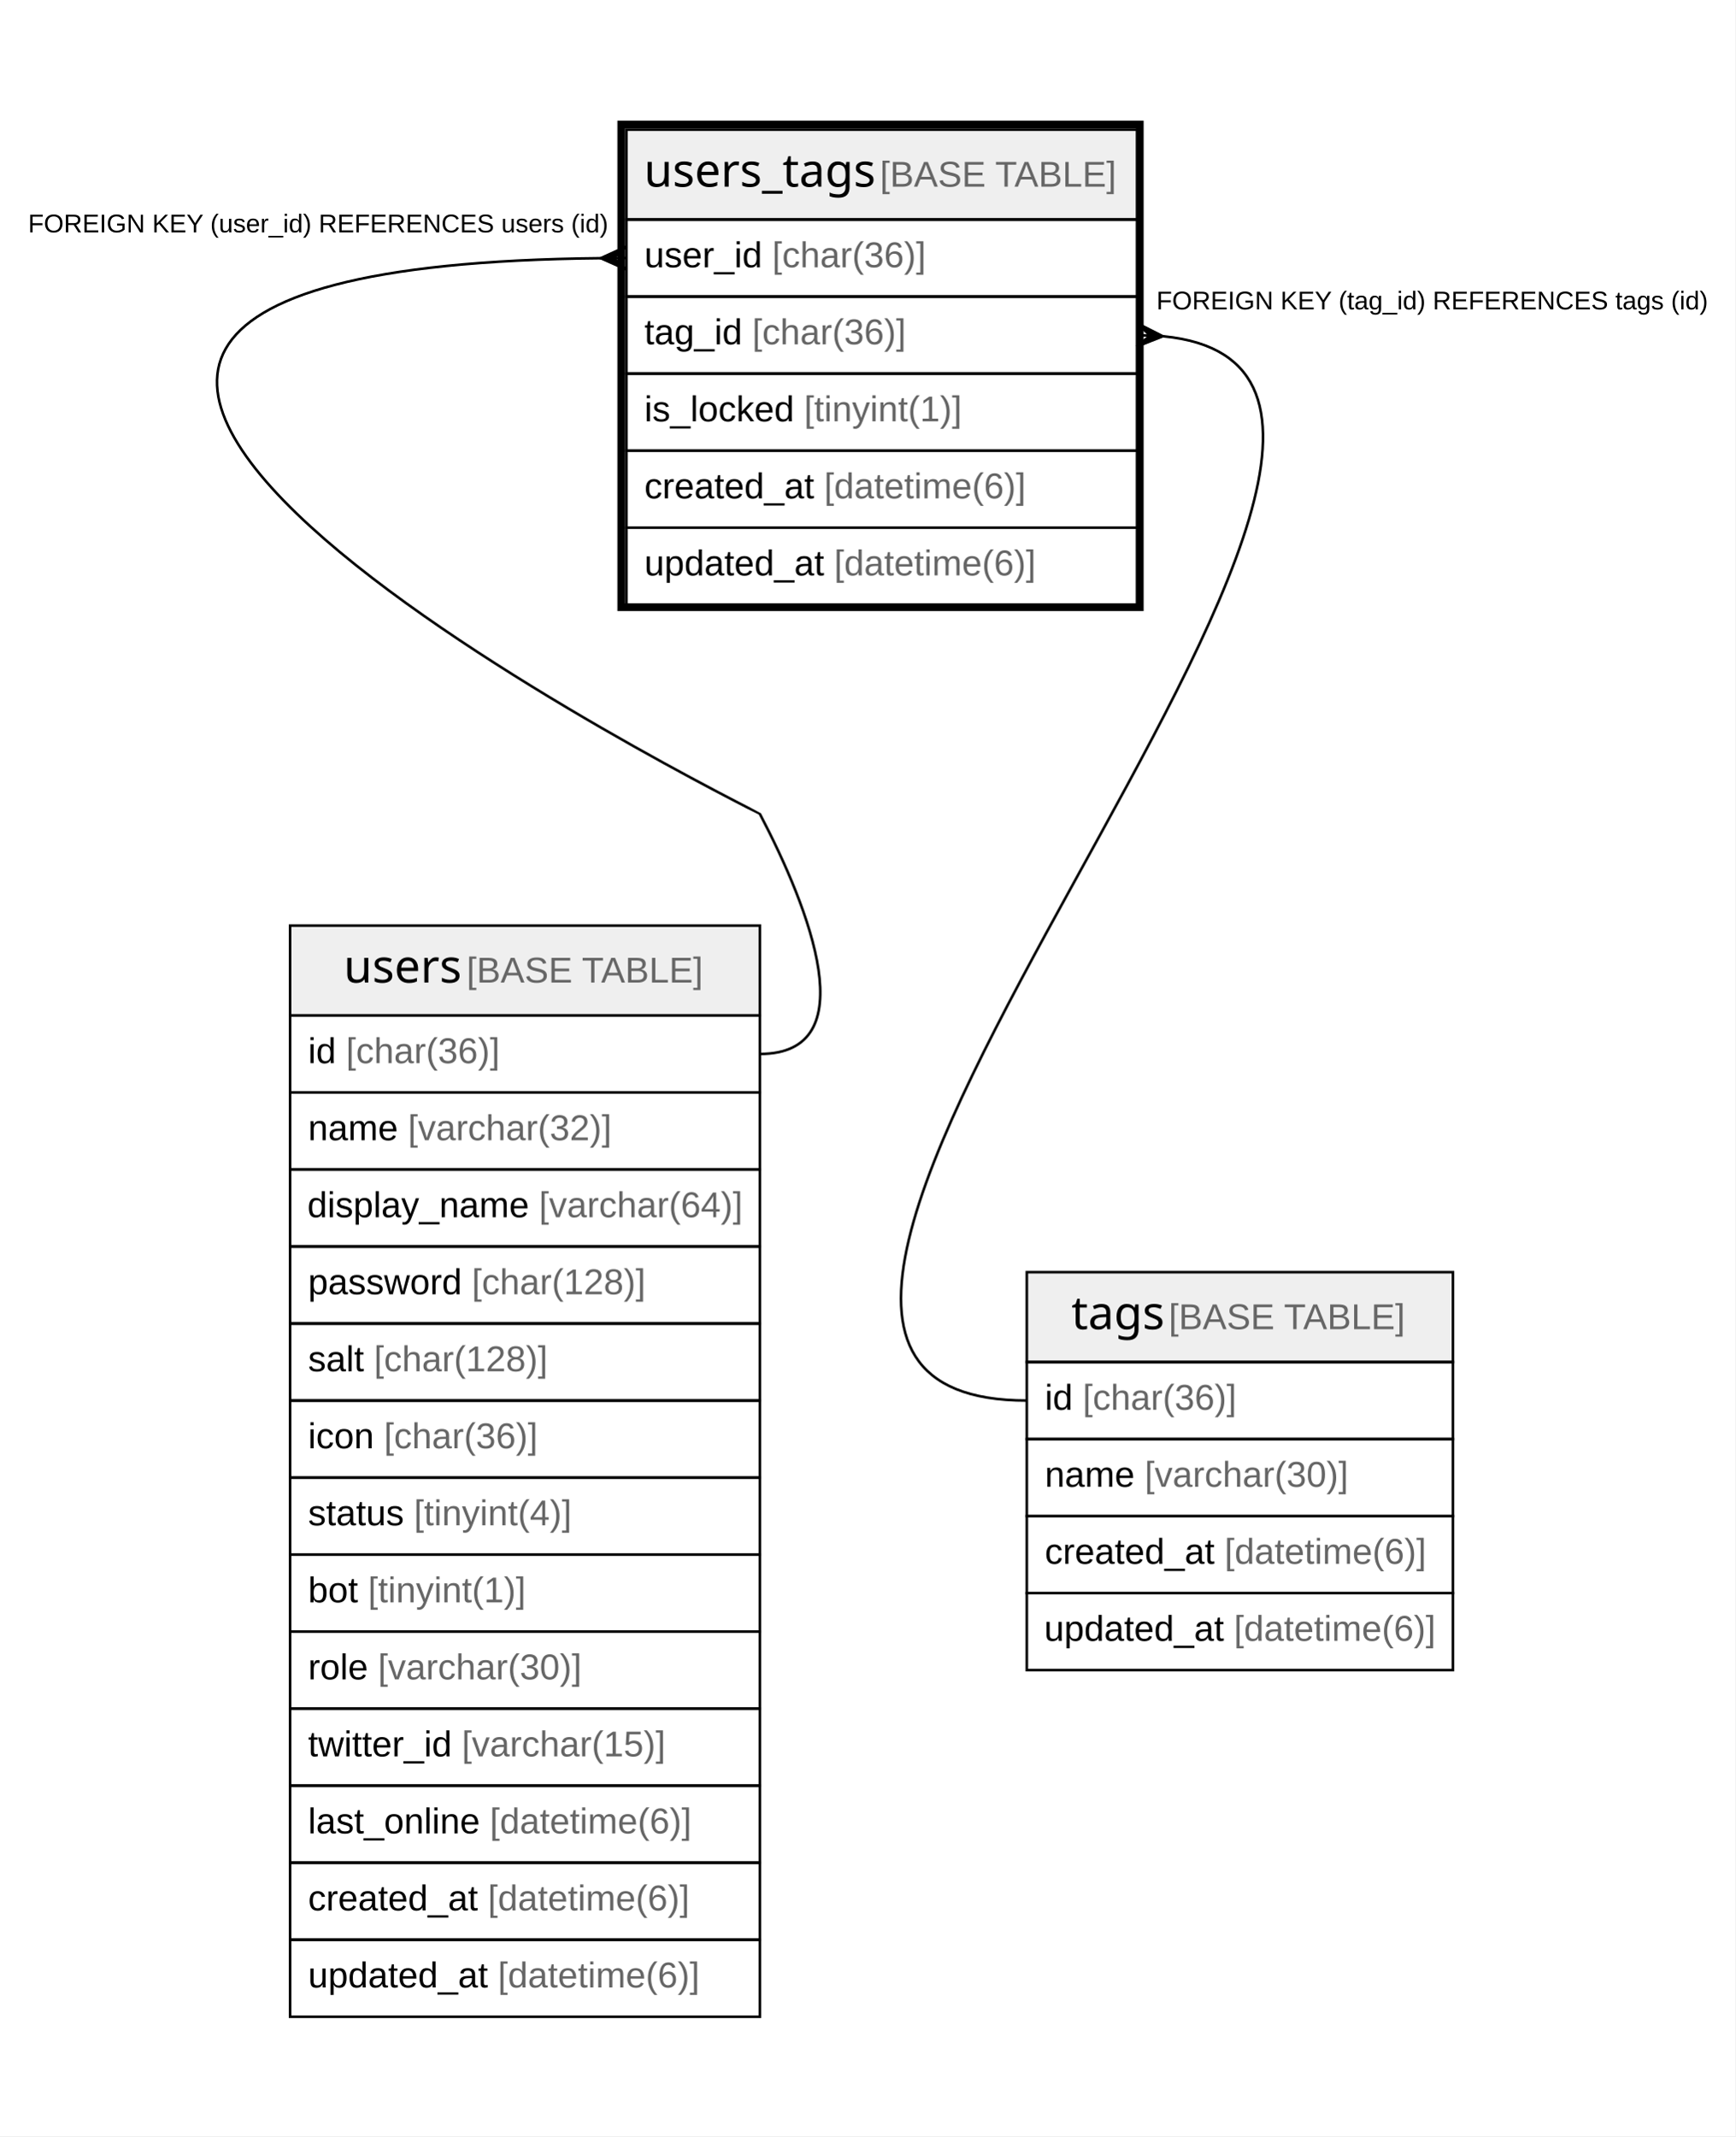
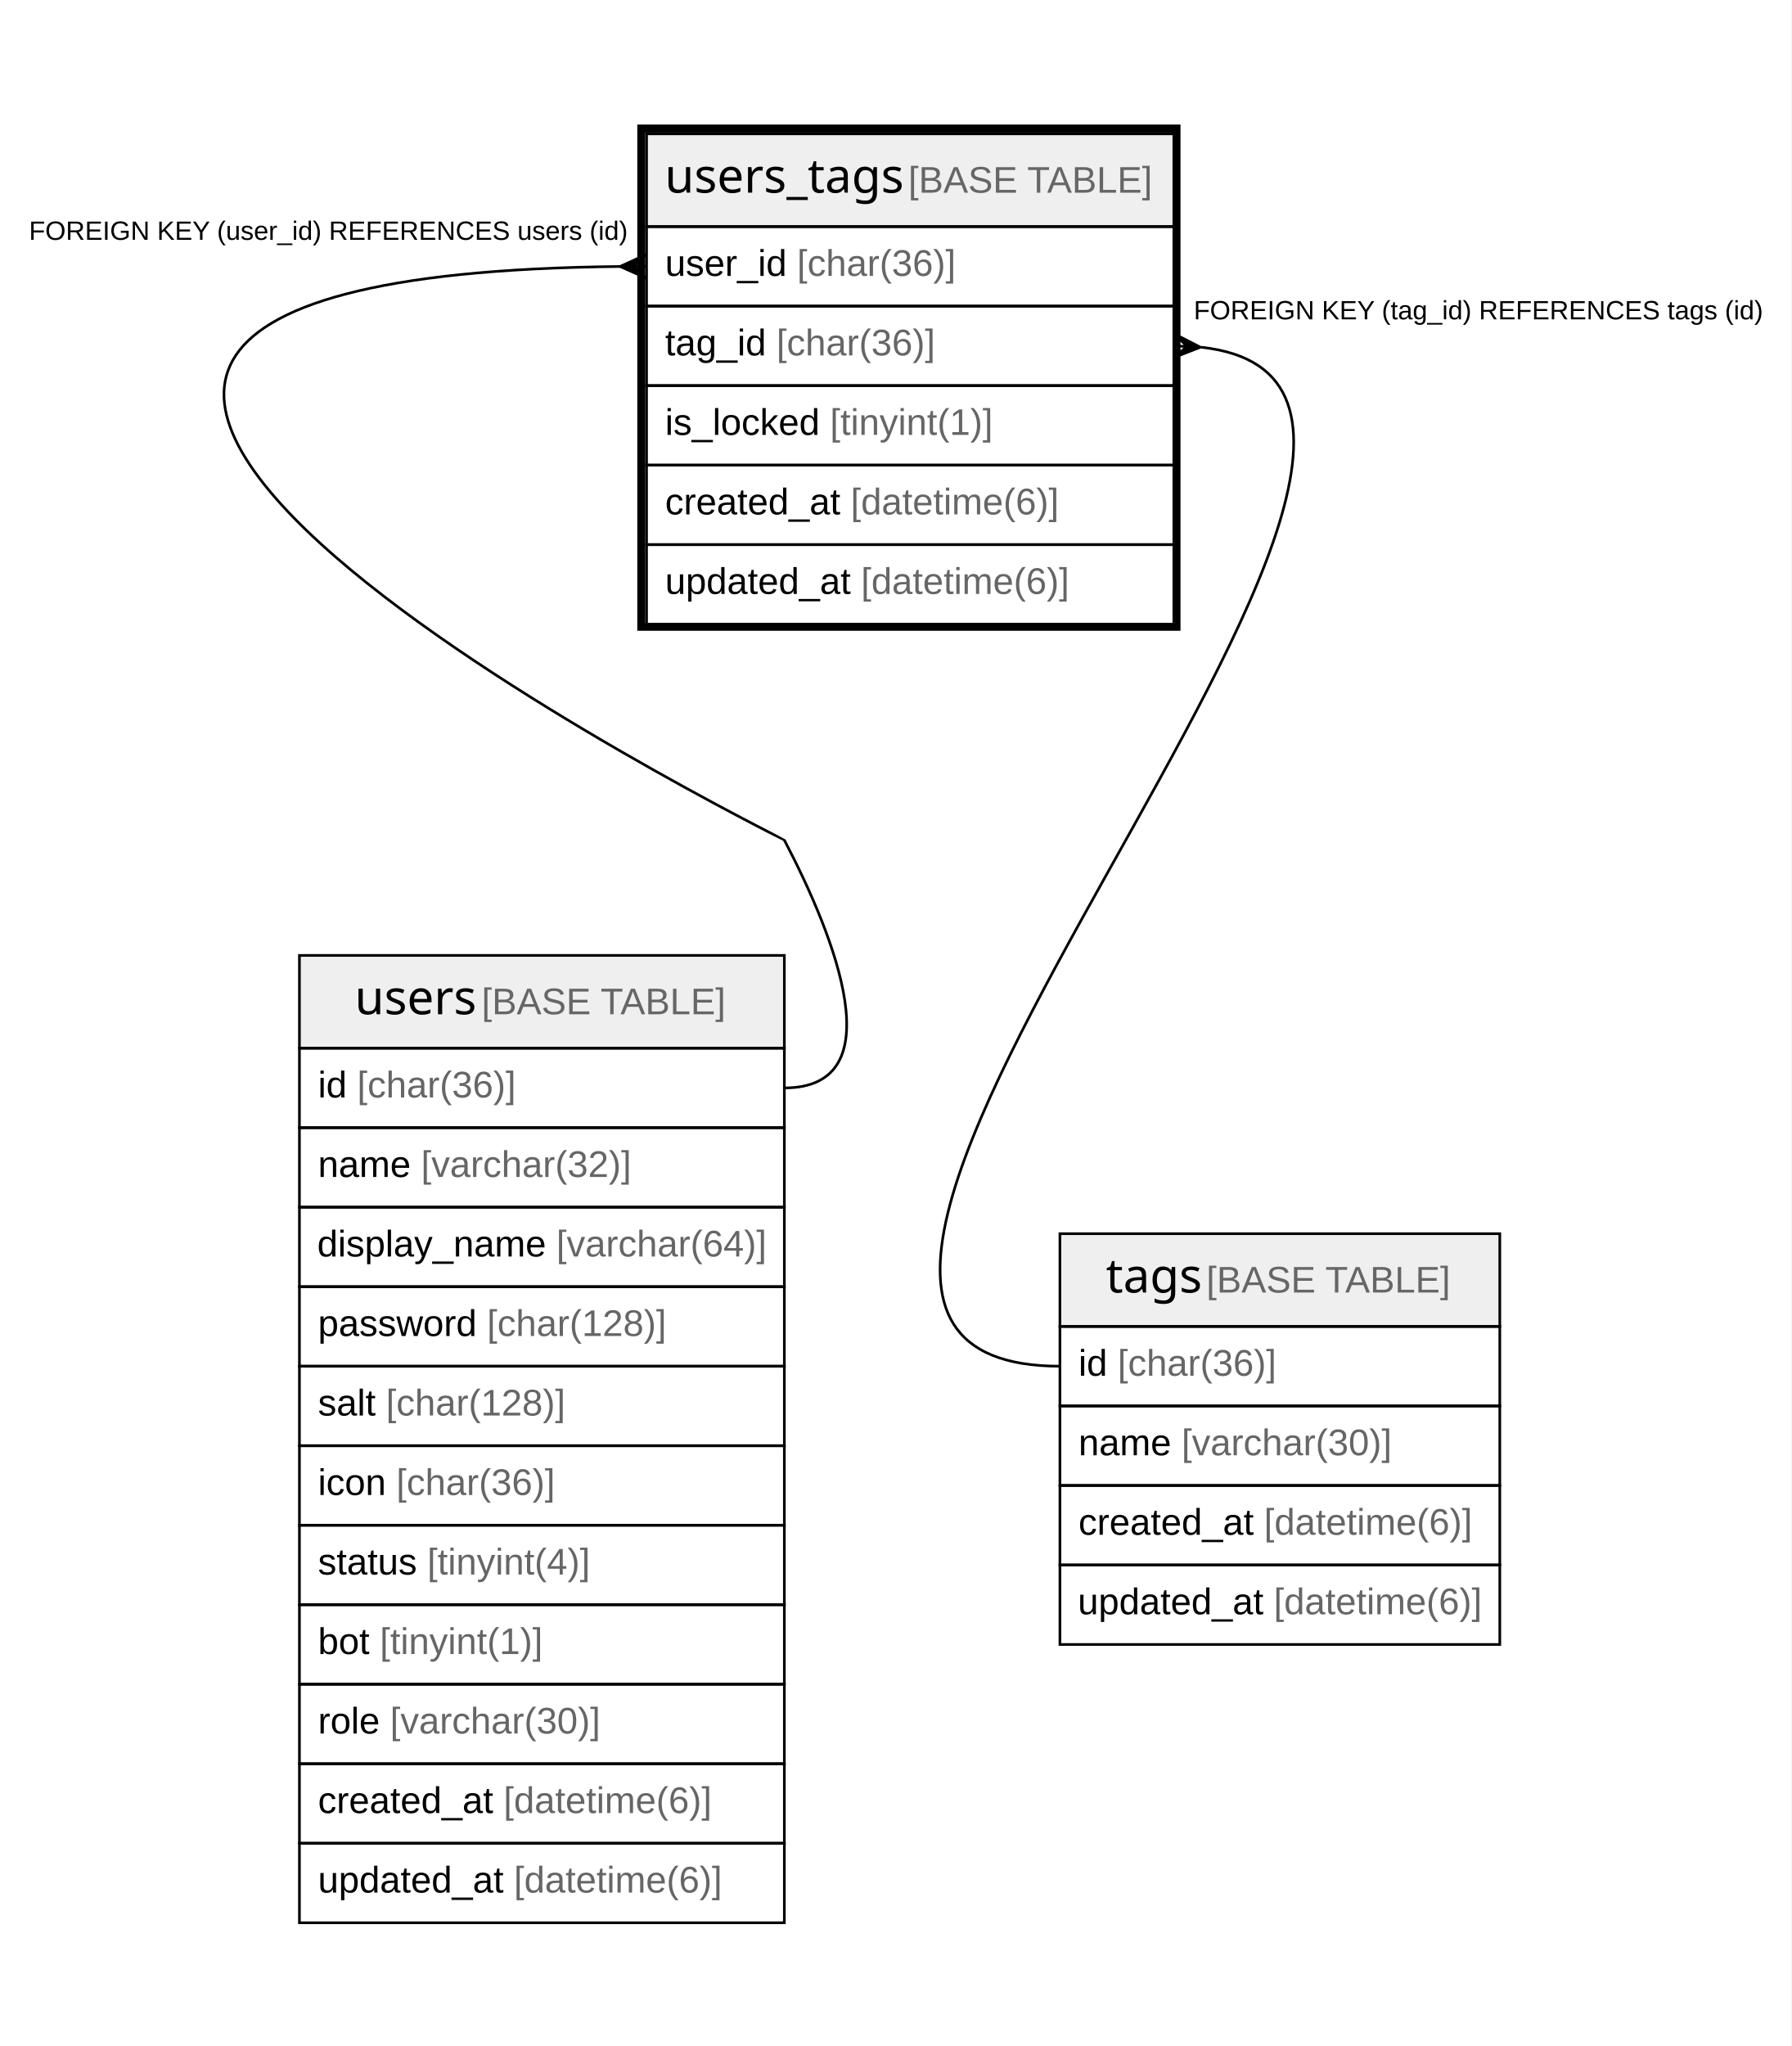
- <svg xmlns="http://www.w3.org/2000/svg" width="676pt" height="832pt" viewBox="0.00 0.00 676.00 832.00">
-   <g id="graph0" class="graph" transform="scale(1 1) rotate(0) translate(4 828)">
-     <polygon fill="#ffffff" stroke="transparent" points="-4,4 -4,-828 672,-828 672,4 -4,4" />
+ <svg xmlns="http://www.w3.org/2000/svg" width="676pt" height="772pt" viewBox="0.00 0.00 676.00 772.00">
+   <g id="graph0" class="graph" transform="scale(1 1) rotate(0) translate(4 768)">
+     <polygon fill="#ffffff" stroke="transparent" points="-4,4 -4,-768 672,-768 672,4 -4,4" />
    <g id="node1" class="node">
-       <polygon fill="#efefef" stroke="transparent" points="240,-742.5 240,-777.5 439,-777.5 439,-742.5 240,-742.5" />
-       <polygon fill="none" stroke="#000000" points="240,-742.5 240,-777.5 439,-777.5 439,-742.5 240,-742.5" />
-       <text text-anchor="start" x="246.86" y="-755.3" font-family="Arial Bold" font-size="18.00" fill="#000000">users_tags</text>
-       <text text-anchor="start" x="334.886" y="-755.3" font-family="Arial" font-size="14.00" fill="#000000"> </text>
-       <text text-anchor="start" x="338.776" y="-755.3" font-family="Arial" font-size="14.00" fill="#666666">[BASE TABLE]</text>
-       <polygon fill="none" stroke="#000000" points="240,-712.5 240,-742.5 439,-742.5 439,-712.5 240,-712.5" />
-       <text text-anchor="start" x="247" y="-723.9" font-family="Arial" font-size="14.00" fill="#000000">user_id </text>
-       <text text-anchor="start" x="296.788" y="-723.9" font-family="Arial" font-size="14.00" fill="#666666">[char(36)]</text>
-       <polygon fill="none" stroke="#000000" points="240,-682.5 240,-712.5 439,-712.5 439,-682.5 240,-682.5" />
-       <text text-anchor="start" x="247" y="-693.9" font-family="Arial" font-size="14.00" fill="#000000">tag_id </text>
-       <text text-anchor="start" x="289.018" y="-693.9" font-family="Arial" font-size="14.00" fill="#666666">[char(36)]</text>
+       <polygon fill="#efefef" stroke="transparent" points="240,-682.5 240,-717.5 439,-717.5 439,-682.5 240,-682.5" />
+       <polygon fill="none" stroke="#000000" points="240,-682.5 240,-717.5 439,-717.5 439,-682.5 240,-682.5" />
+       <text text-anchor="start" x="246.86" y="-695.3" font-family="Arial Bold" font-size="18.00" fill="#000000">users_tags</text>
+       <text text-anchor="start" x="334.886" y="-695.3" font-family="Arial" font-size="14.00" fill="#000000"> </text>
+       <text text-anchor="start" x="338.776" y="-695.3" font-family="Arial" font-size="14.00" fill="#666666">[BASE TABLE]</text>
      <polygon fill="none" stroke="#000000" points="240,-652.5 240,-682.5 439,-682.5 439,-652.5 240,-652.5" />
-       <text text-anchor="start" x="247" y="-663.9" font-family="Arial" font-size="14.00" fill="#000000">is_locked </text>
-       <text text-anchor="start" x="309.234" y="-663.9" font-family="Arial" font-size="14.00" fill="#666666">[tinyint(1)]</text>
+       <text text-anchor="start" x="247" y="-663.9" font-family="Arial" font-size="14.00" fill="#000000">user_id </text>
+       <text text-anchor="start" x="296.788" y="-663.9" font-family="Arial" font-size="14.00" fill="#666666">[char(36)]</text>
      <polygon fill="none" stroke="#000000" points="240,-622.5 240,-652.5 439,-652.5 439,-622.5 240,-622.5" />
-       <text text-anchor="start" x="247" y="-633.9" font-family="Arial" font-size="14.00" fill="#000000">created_at </text>
-       <text text-anchor="start" x="317.028" y="-633.9" font-family="Arial" font-size="14.00" fill="#666666">[datetime(6)]</text>
+       <text text-anchor="start" x="247" y="-633.9" font-family="Arial" font-size="14.00" fill="#000000">tag_id </text>
+       <text text-anchor="start" x="289.018" y="-633.9" font-family="Arial" font-size="14.00" fill="#666666">[char(36)]</text>
      <polygon fill="none" stroke="#000000" points="240,-592.5 240,-622.5 439,-622.5 439,-592.5 240,-592.5" />
-       <text text-anchor="start" x="247" y="-603.9" font-family="Arial" font-size="14.00" fill="#000000">updated_at </text>
-       <text text-anchor="start" x="320.933" y="-603.9" font-family="Arial" font-size="14.00" fill="#666666">[datetime(6)]</text>
-       <polygon fill="none" stroke="#000000" stroke-width="3" points="238,-591.5 238,-779.5 440,-779.5 440,-591.5 238,-591.5" />
+       <text text-anchor="start" x="247" y="-603.9" font-family="Arial" font-size="14.00" fill="#000000">is_locked </text>
+       <text text-anchor="start" x="309.234" y="-603.9" font-family="Arial" font-size="14.00" fill="#666666">[tinyint(1)]</text>
+       <polygon fill="none" stroke="#000000" points="240,-562.5 240,-592.5 439,-592.5 439,-562.5 240,-562.5" />
+       <text text-anchor="start" x="247" y="-573.9" font-family="Arial" font-size="14.00" fill="#000000">created_at </text>
+       <text text-anchor="start" x="317.028" y="-573.9" font-family="Arial" font-size="14.00" fill="#666666">[datetime(6)]</text>
+       <polygon fill="none" stroke="#000000" points="240,-532.5 240,-562.5 439,-562.5 439,-532.5 240,-532.5" />
+       <text text-anchor="start" x="247" y="-543.9" font-family="Arial" font-size="14.00" fill="#000000">updated_at </text>
+       <text text-anchor="start" x="320.933" y="-543.9" font-family="Arial" font-size="14.00" fill="#666666">[datetime(6)]</text>
+       <polygon fill="none" stroke="#000000" stroke-width="3" points="238,-531.5 238,-719.5 440,-719.5 440,-531.5 238,-531.5" />
    </g>
    <g id="node2" class="node">
-       <polygon fill="#efefef" stroke="transparent" points="109,-432.5 109,-467.5 292,-467.5 292,-432.5 109,-432.5" />
-       <polygon fill="none" stroke="#000000" points="109,-432.5 109,-467.5 292,-467.5 292,-432.5 109,-432.5" />
-       <text text-anchor="start" x="129.871" y="-445.3" font-family="Arial Bold" font-size="18.00" fill="#000000">users</text>
-       <text text-anchor="start" x="173.875" y="-445.3" font-family="Arial" font-size="14.00" fill="#000000"> </text>
-       <text text-anchor="start" x="177.766" y="-445.3" font-family="Arial" font-size="14.00" fill="#666666">[BASE TABLE]</text>
-       <polygon fill="none" stroke="#000000" points="109,-402.5 109,-432.5 292,-432.5 292,-402.5 109,-402.5" />
-       <text text-anchor="start" x="116" y="-413.9" font-family="Arial" font-size="14.00" fill="#000000">id </text>
-       <text text-anchor="start" x="130.78" y="-413.9" font-family="Arial" font-size="14.00" fill="#666666">[char(36)]</text>
-       <polygon fill="none" stroke="#000000" points="109,-372.5 109,-402.5 292,-402.5 292,-372.5 109,-372.5" />
-       <text text-anchor="start" x="116" y="-383.9" font-family="Arial" font-size="14.00" fill="#000000">name </text>
-       <text text-anchor="start" x="154.899" y="-383.9" font-family="Arial" font-size="14.00" fill="#666666">[varchar(32)]</text>
+       <polygon fill="#efefef" stroke="transparent" points="109,-372.5 109,-407.5 292,-407.5 292,-372.5 109,-372.5" />
+       <polygon fill="none" stroke="#000000" points="109,-372.5 109,-407.5 292,-407.5 292,-372.5 109,-372.5" />
+       <text text-anchor="start" x="129.871" y="-385.3" font-family="Arial Bold" font-size="18.00" fill="#000000">users</text>
+       <text text-anchor="start" x="173.875" y="-385.3" font-family="Arial" font-size="14.00" fill="#000000"> </text>
+       <text text-anchor="start" x="177.766" y="-385.3" font-family="Arial" font-size="14.00" fill="#666666">[BASE TABLE]</text>
      <polygon fill="none" stroke="#000000" points="109,-342.5 109,-372.5 292,-372.5 292,-342.5 109,-342.5" />
-       <text text-anchor="start" x="115.71" y="-353.9" font-family="Arial" font-size="14.00" fill="#000000">display_name </text>
-       <text text-anchor="start" x="205.953" y="-353.9" font-family="Arial" font-size="14.00" fill="#666666">[varchar(64)]</text>
+       <text text-anchor="start" x="116" y="-353.9" font-family="Arial" font-size="14.00" fill="#000000">id </text>
+       <text text-anchor="start" x="130.78" y="-353.9" font-family="Arial" font-size="14.00" fill="#666666">[char(36)]</text>
      <polygon fill="none" stroke="#000000" points="109,-312.5 109,-342.5 292,-342.5 292,-312.5 109,-312.5" />
-       <text text-anchor="start" x="116" y="-323.9" font-family="Arial" font-size="14.00" fill="#000000">password </text>
-       <text text-anchor="start" x="179.788" y="-323.9" font-family="Arial" font-size="14.00" fill="#666666">[char(128)]</text>
+       <text text-anchor="start" x="116" y="-323.9" font-family="Arial" font-size="14.00" fill="#000000">name </text>
+       <text text-anchor="start" x="154.899" y="-323.9" font-family="Arial" font-size="14.00" fill="#666666">[varchar(32)]</text>
      <polygon fill="none" stroke="#000000" points="109,-282.5 109,-312.5 292,-312.5 292,-282.5 109,-282.5" />
-       <text text-anchor="start" x="116" y="-293.9" font-family="Arial" font-size="14.00" fill="#000000">salt </text>
-       <text text-anchor="start" x="141.67" y="-293.9" font-family="Arial" font-size="14.00" fill="#666666">[char(128)]</text>
+       <text text-anchor="start" x="115.71" y="-293.9" font-family="Arial" font-size="14.00" fill="#000000">display_name </text>
+       <text text-anchor="start" x="205.953" y="-293.9" font-family="Arial" font-size="14.00" fill="#666666">[varchar(64)]</text>
      <polygon fill="none" stroke="#000000" points="109,-252.5 109,-282.5 292,-282.5 292,-252.5 109,-252.5" />
-       <text text-anchor="start" x="116" y="-263.9" font-family="Arial" font-size="14.00" fill="#000000">icon </text>
-       <text text-anchor="start" x="145.562" y="-263.9" font-family="Arial" font-size="14.00" fill="#666666">[char(36)]</text>
+       <text text-anchor="start" x="116" y="-263.9" font-family="Arial" font-size="14.00" fill="#000000">password </text>
+       <text text-anchor="start" x="179.788" y="-263.9" font-family="Arial" font-size="14.00" fill="#666666">[char(128)]</text>
      <polygon fill="none" stroke="#000000" points="109,-222.5 109,-252.5 292,-252.5 292,-222.5 109,-222.5" />
-       <text text-anchor="start" x="116" y="-233.9" font-family="Arial" font-size="14.00" fill="#000000">status </text>
-       <text text-anchor="start" x="157.237" y="-233.9" font-family="Arial" font-size="14.00" fill="#666666">[tinyint(4)]</text>
+       <text text-anchor="start" x="116" y="-233.9" font-family="Arial" font-size="14.00" fill="#000000">salt </text>
+       <text text-anchor="start" x="141.67" y="-233.9" font-family="Arial" font-size="14.00" fill="#666666">[char(128)]</text>
      <polygon fill="none" stroke="#000000" points="109,-192.5 109,-222.5 292,-222.5 292,-192.5 109,-192.5" />
-       <text text-anchor="start" x="116" y="-203.9" font-family="Arial" font-size="14.00" fill="#000000">bot </text>
-       <text text-anchor="start" x="139.346" y="-203.9" font-family="Arial" font-size="14.00" fill="#666666">[tinyint(1)]</text>
+       <text text-anchor="start" x="116" y="-203.9" font-family="Arial" font-size="14.00" fill="#000000">icon </text>
+       <text text-anchor="start" x="145.562" y="-203.9" font-family="Arial" font-size="14.00" fill="#666666">[char(36)]</text>
      <polygon fill="none" stroke="#000000" points="109,-162.5 109,-192.5 292,-192.5 292,-162.5 109,-162.5" />
-       <text text-anchor="start" x="116" y="-173.9" font-family="Arial" font-size="14.00" fill="#000000">role </text>
-       <text text-anchor="start" x="143.223" y="-173.9" font-family="Arial" font-size="14.00" fill="#666666">[varchar(30)]</text>
+       <text text-anchor="start" x="116" y="-173.9" font-family="Arial" font-size="14.00" fill="#000000">status </text>
+       <text text-anchor="start" x="157.237" y="-173.9" font-family="Arial" font-size="14.00" fill="#666666">[tinyint(4)]</text>
      <polygon fill="none" stroke="#000000" points="109,-132.5 109,-162.5 292,-162.5 292,-132.5 109,-132.5" />
-       <text text-anchor="start" x="116" y="-143.9" font-family="Arial" font-size="14.00" fill="#000000">twitter_id </text>
-       <text text-anchor="start" x="175.891" y="-143.9" font-family="Arial" font-size="14.00" fill="#666666">[varchar(15)]</text>
+       <text text-anchor="start" x="116" y="-143.9" font-family="Arial" font-size="14.00" fill="#000000">bot </text>
+       <text text-anchor="start" x="139.346" y="-143.9" font-family="Arial" font-size="14.00" fill="#666666">[tinyint(1)]</text>
      <polygon fill="none" stroke="#000000" points="109,-102.5 109,-132.5 292,-132.5 292,-102.5 109,-102.5" />
-       <text text-anchor="start" x="116" y="-113.9" font-family="Arial" font-size="14.00" fill="#000000">last_online </text>
-       <text text-anchor="start" x="186.797" y="-113.9" font-family="Arial" font-size="14.00" fill="#666666">[datetime(6)]</text>
+       <text text-anchor="start" x="116" y="-113.9" font-family="Arial" font-size="14.00" fill="#000000">role </text>
+       <text text-anchor="start" x="143.223" y="-113.9" font-family="Arial" font-size="14.00" fill="#666666">[varchar(30)]</text>
      <polygon fill="none" stroke="#000000" points="109,-72.5 109,-102.5 292,-102.5 292,-72.5 109,-72.5" />
      <text text-anchor="start" x="116" y="-83.9" font-family="Arial" font-size="14.00" fill="#000000">created_at </text>
      <text text-anchor="start" x="186.028" y="-83.9" font-family="Arial" font-size="14.00" fill="#666666">[datetime(6)]</text>
      <polygon fill="none" stroke="#000000" points="109,-42.5 109,-72.5 292,-72.5 292,-42.5 109,-42.5" />
      <text text-anchor="start" x="116" y="-53.9" font-family="Arial" font-size="14.00" fill="#000000">updated_at </text>
      <text text-anchor="start" x="189.933" y="-53.9" font-family="Arial" font-size="14.00" fill="#666666">[datetime(6)]</text>
    </g>
    <g id="edge1" class="edge">
-       <path fill="none" stroke="#000000" d="M229.989,-727.45C-139.207,-723.72 291.733,-511.509 292,-511 311.286,-474.191 333.556,-417.5 292,-417.5" />
-       <polygon fill="#000000" stroke="#000000" points="230,-727.45 239.978,-732 235,-727.475 240,-727.5 240,-727.5 240,-727.5 235,-727.475 240.022,-723 230,-727.45 230,-727.45" />
-       <text text-anchor="start" x="6.945" y="-737.5" font-family="Arial" font-size="10.00" fill="#000000">FOREIGN KEY (user_id) REFERENCES users (id)</text>
+       <path fill="none" stroke="#000000" d="M229.989,-667.45C-139.207,-663.72 291.733,-451.509 292,-451 311.286,-414.191 333.556,-357.5 292,-357.5" />
+       <polygon fill="#000000" stroke="#000000" points="230,-667.45 239.978,-672 235,-667.475 240,-667.5 240,-667.5 240,-667.5 235,-667.475 240.022,-663 230,-667.45 230,-667.45" />
+       <text text-anchor="start" x="6.945" y="-677.5" font-family="Arial" font-size="10.00" fill="#000000">FOREIGN KEY (user_id) REFERENCES users (id)</text>
    </g>
    <g id="node3" class="node">
-       <polygon fill="#efefef" stroke="transparent" points="396,-297.5 396,-332.5 562,-332.5 562,-297.5 396,-297.5" />
-       <polygon fill="none" stroke="#000000" points="396,-297.5 396,-332.5 562,-332.5 562,-297.5 396,-297.5" />
-       <text text-anchor="start" x="413.366" y="-310.3" font-family="Arial Bold" font-size="18.00" fill="#000000">tags</text>
-       <text text-anchor="start" x="447.38" y="-310.3" font-family="Arial" font-size="14.00" fill="#000000"> </text>
-       <text text-anchor="start" x="451.271" y="-310.3" font-family="Arial" font-size="14.00" fill="#666666">[BASE TABLE]</text>
-       <polygon fill="none" stroke="#000000" points="396,-267.5 396,-297.5 562,-297.5 562,-267.5 396,-267.5" />
-       <text text-anchor="start" x="403" y="-278.9" font-family="Arial" font-size="14.00" fill="#000000">id </text>
-       <text text-anchor="start" x="417.78" y="-278.9" font-family="Arial" font-size="14.00" fill="#666666">[char(36)]</text>
+       <polygon fill="#efefef" stroke="transparent" points="396,-267.5 396,-302.5 562,-302.5 562,-267.5 396,-267.5" />
+       <polygon fill="none" stroke="#000000" points="396,-267.5 396,-302.5 562,-302.5 562,-267.5 396,-267.5" />
+       <text text-anchor="start" x="413.366" y="-280.3" font-family="Arial Bold" font-size="18.00" fill="#000000">tags</text>
+       <text text-anchor="start" x="447.38" y="-280.3" font-family="Arial" font-size="14.00" fill="#000000"> </text>
+       <text text-anchor="start" x="451.271" y="-280.3" font-family="Arial" font-size="14.00" fill="#666666">[BASE TABLE]</text>
      <polygon fill="none" stroke="#000000" points="396,-237.5 396,-267.5 562,-267.5 562,-237.5 396,-237.5" />
-       <text text-anchor="start" x="403" y="-248.9" font-family="Arial" font-size="14.00" fill="#000000">name </text>
-       <text text-anchor="start" x="441.899" y="-248.9" font-family="Arial" font-size="14.00" fill="#666666">[varchar(30)]</text>
+       <text text-anchor="start" x="403" y="-248.9" font-family="Arial" font-size="14.00" fill="#000000">id </text>
+       <text text-anchor="start" x="417.78" y="-248.9" font-family="Arial" font-size="14.00" fill="#666666">[char(36)]</text>
      <polygon fill="none" stroke="#000000" points="396,-207.5 396,-237.5 562,-237.5 562,-207.5 396,-207.5" />
-       <text text-anchor="start" x="403" y="-218.9" font-family="Arial" font-size="14.00" fill="#000000">created_at </text>
-       <text text-anchor="start" x="473.028" y="-218.9" font-family="Arial" font-size="14.00" fill="#666666">[datetime(6)]</text>
+       <text text-anchor="start" x="403" y="-218.9" font-family="Arial" font-size="14.00" fill="#000000">name </text>
+       <text text-anchor="start" x="441.899" y="-218.9" font-family="Arial" font-size="14.00" fill="#666666">[varchar(30)]</text>
      <polygon fill="none" stroke="#000000" points="396,-177.5 396,-207.5 562,-207.5 562,-177.5 396,-177.5" />
-       <text text-anchor="start" x="402.752" y="-188.9" font-family="Arial" font-size="14.00" fill="#000000">updated_at </text>
-       <text text-anchor="start" x="476.684" y="-188.9" font-family="Arial" font-size="14.00" fill="#666666">[datetime(6)]</text>
+       <text text-anchor="start" x="403" y="-188.9" font-family="Arial" font-size="14.00" fill="#000000">created_at </text>
+       <text text-anchor="start" x="473.028" y="-188.9" font-family="Arial" font-size="14.00" fill="#666666">[datetime(6)]</text>
+       <polygon fill="none" stroke="#000000" points="396,-147.5 396,-177.5 562,-177.5 562,-147.5 396,-147.5" />
+       <text text-anchor="start" x="402.752" y="-158.9" font-family="Arial" font-size="14.00" fill="#000000">updated_at </text>
+       <text text-anchor="start" x="476.684" y="-158.9" font-family="Arial" font-size="14.00" fill="#666666">[datetime(6)]</text>
    </g>
    <g id="edge2" class="edge">
-       <path fill="none" stroke="#000000" d="M449.188,-697.031C608.494,-681.447 214.19,-282.5 396,-282.5" />
-       <polygon fill="#000000" stroke="#000000" points="448.989,-697.04 438.793,-693.005 443.995,-697.27 439,-697.5 439,-697.5 439,-697.5 443.995,-697.27 439.207,-701.995 448.989,-697.04 448.989,-697.04" />
-       <text text-anchor="start" x="446.495" y="-707.5" font-family="Arial" font-size="10.00" fill="#000000">FOREIGN KEY (tag_id) REFERENCES tags (id)</text>
+       <path fill="none" stroke="#000000" d="M449.334,-636.975C594.789,-621.135 227.524,-252.5 396,-252.5" />
+       <polygon fill="#000000" stroke="#000000" points="448.987,-636.992 438.771,-633.006 443.993,-637.246 439,-637.5 439,-637.5 439,-637.5 443.993,-637.246 439.229,-641.994 448.987,-636.992 448.987,-636.992" />
+       <text text-anchor="start" x="446.495" y="-647.5" font-family="Arial" font-size="10.00" fill="#000000">FOREIGN KEY (tag_id) REFERENCES tags (id)</text>
    </g>
  </g>
</svg>
